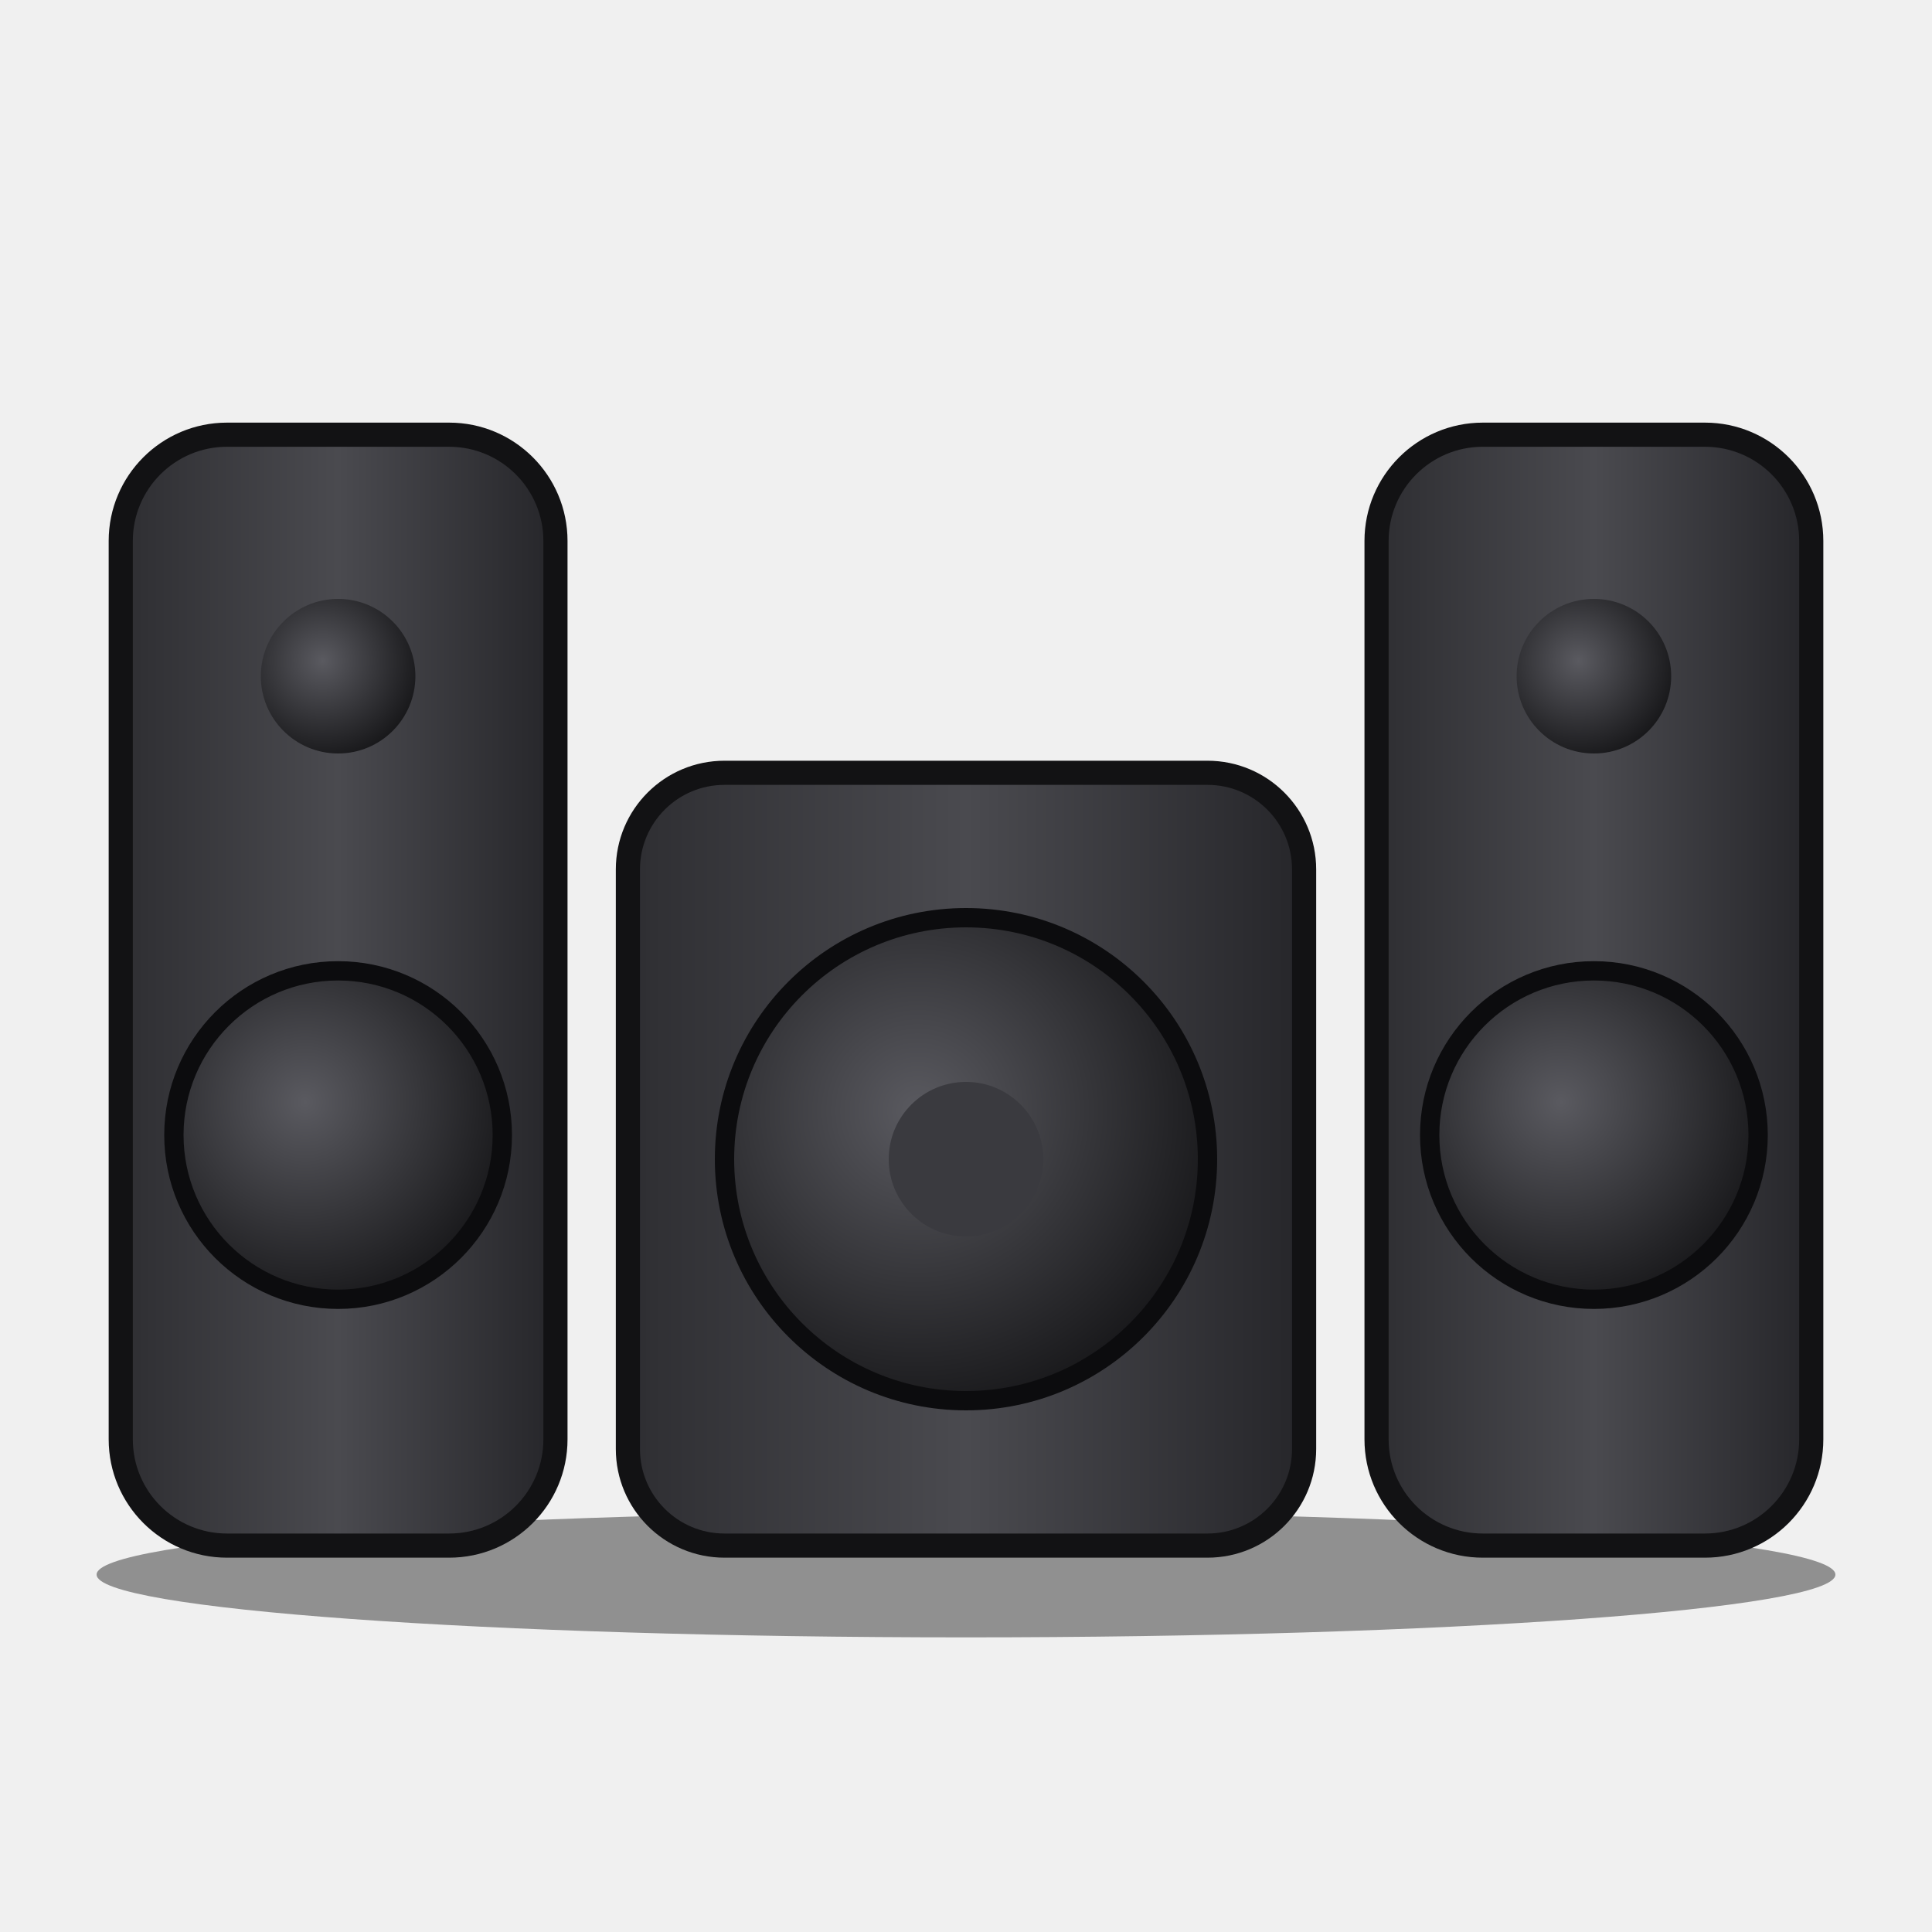
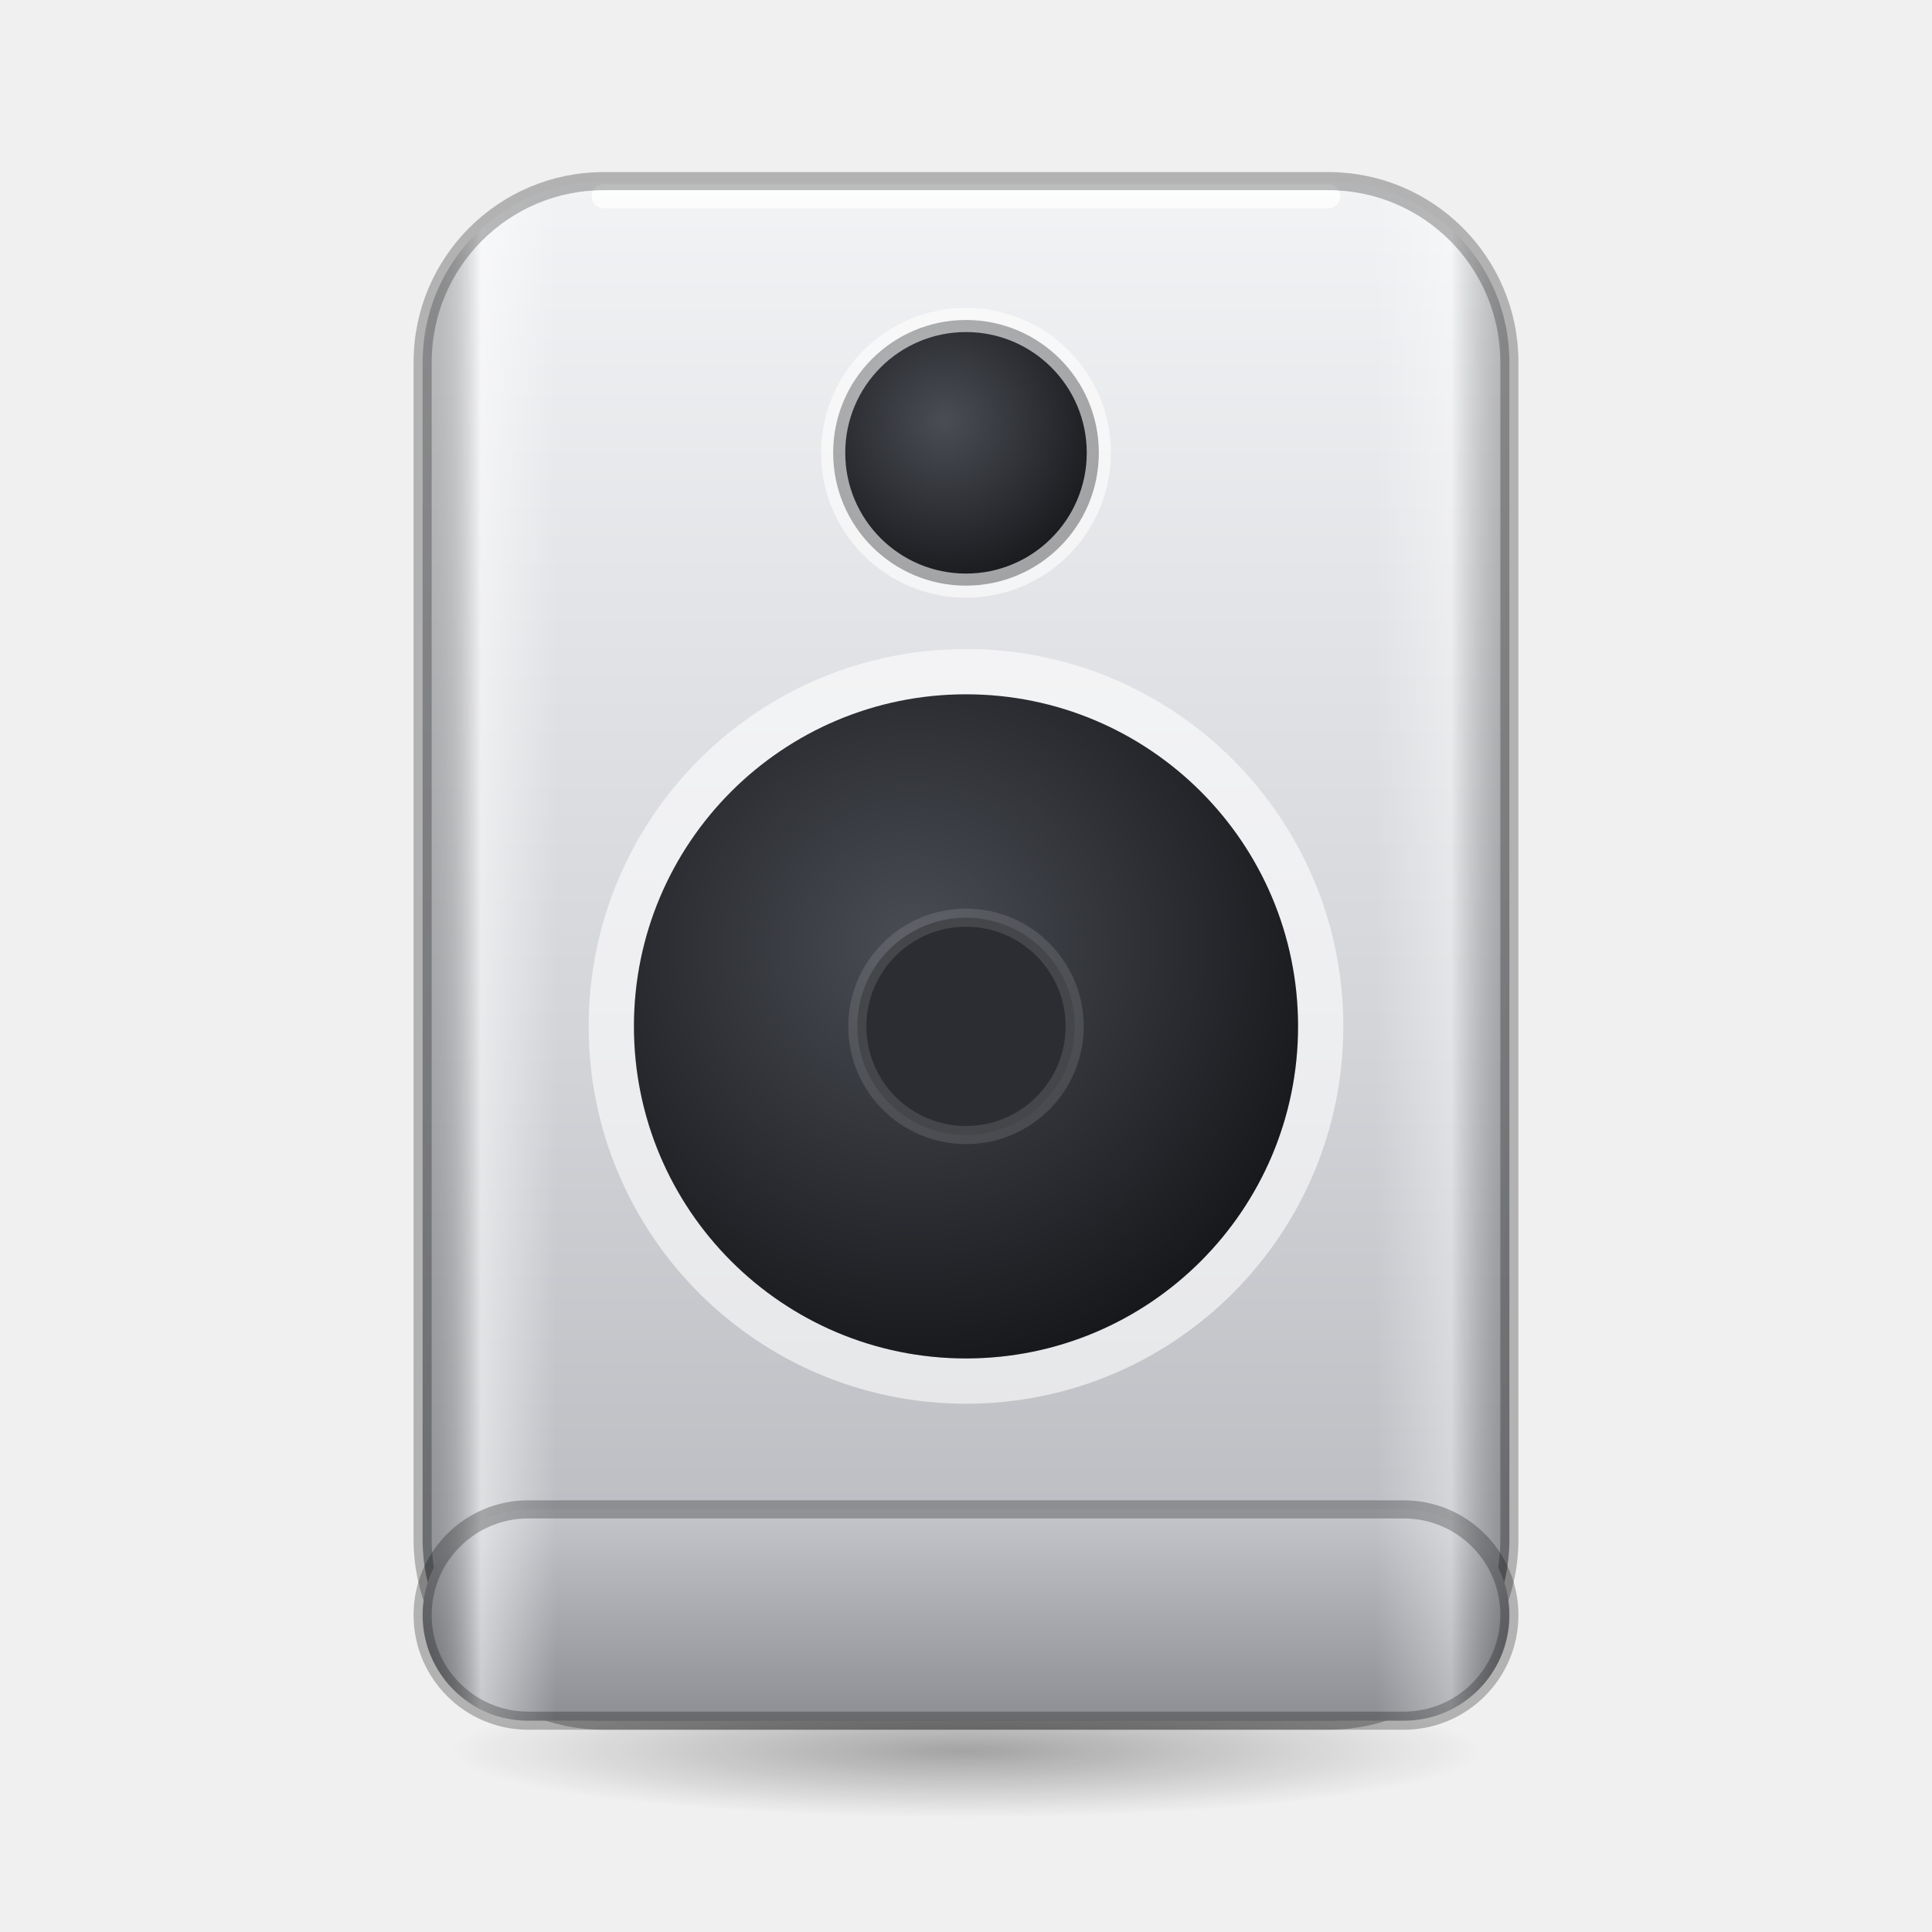
- <svg xmlns="http://www.w3.org/2000/svg" width="128" height="128" viewBox="0 0 40 40">
-   <svg y="4" width="40" height="32" viewBox="0 0 40 32">
-     <defs>
-       <linearGradient id="body" x1="0" y1="0" x2="1" y2="0">
-         <stop offset="0" stop-color="#2e2e32" />
-         <stop offset="0.5" stop-color="#4a4a4f" />
-         <stop offset="1" stop-color="#26262a" />
-       </linearGradient>
-       <radialGradient id="cone" cx="0.4" cy="0.4" r="0.7">
-         <stop offset="0" stop-color="#5a5a60" />
-         <stop offset="1" stop-color="#121214" />
-       </radialGradient>
-     </defs>
-     <ellipse cx="20" cy="28.6" rx="18" ry="1.3" fill="#000000" fill-opacity="0.4" />
-     <rect x="13" y="12" width="14" height="16" rx="2" fill="url(#body)" stroke="#121214" stroke-width="0.5" />
-     <circle cx="20" cy="20" r="5" fill="url(#cone)" stroke="#0c0c0e" stroke-width="0.4" />
-     <circle cx="20" cy="20" r="1.6" fill="#3a3a3f" />
-     <rect x="2.5" y="5" width="9" height="23" rx="2.2" fill="url(#body)" stroke="#121214" stroke-width="0.5" />
-     <circle cx="7" cy="10" r="1.6" fill="url(#cone)" />
-     <circle cx="7" cy="19.5" r="3.4" fill="url(#cone)" stroke="#0c0c0e" stroke-width="0.4" />
-     <rect x="28.5" y="5" width="9" height="23" rx="2.2" fill="url(#body)" stroke="#121214" stroke-width="0.5" />
-     <circle cx="33" cy="10" r="1.6" fill="url(#cone)" />
-     <circle cx="33" cy="19.5" r="3.4" fill="url(#cone)" stroke="#0c0c0e" stroke-width="0.4" />
-   </svg>
+ <svg xmlns="http://www.w3.org/2000/svg" width="128" height="128" viewBox="0 0 64 64">
+   <defs>
+     <linearGradient id="alu" x1="0" y1="0" x2="0" y2="1">
+       <stop offset="0" stop-color="#f2f3f5" />
+       <stop offset=".55" stop-color="#d3d5d9" />
+       <stop offset="1" stop-color="#b3b5ba" />
+     </linearGradient>
+     <linearGradient id="alu-dark" x1="0" y1="0" x2="0" y2="1">
+       <stop offset="0" stop-color="#d6d8dc" />
+       <stop offset="1" stop-color="#9c9ea3" />
+     </linearGradient>
+     <linearGradient id="side" x1="0" y1="0" x2="1" y2="0">
+       <stop offset="0" stop-color="#000000" stop-opacity=".22" />
+       <stop offset=".05" stop-color="#ffffff" stop-opacity=".5" />
+       <stop offset=".12" stop-color="#ffffff" stop-opacity="0" />
+       <stop offset=".88" stop-color="#ffffff" stop-opacity="0" />
+       <stop offset=".95" stop-color="#ffffff" stop-opacity=".35" />
+       <stop offset="1" stop-color="#000000" stop-opacity=".24" />
+     </linearGradient>
+     <linearGradient id="lip" x1="0" y1="0" x2="0" y2="1">
+       <stop offset="0" stop-color="#c4c6cb" />
+       <stop offset="1" stop-color="#8c8e93" />
+     </linearGradient>
+     <linearGradient id="lip-white" x1="0" y1="0" x2="0" y2="1">
+       <stop offset="0" stop-color="#e2e4e8" />
+       <stop offset="1" stop-color="#c3c6cc" />
+     </linearGradient>
+     <linearGradient id="plastic" x1="0" y1="0" x2="0" y2="1">
+       <stop offset="0" stop-color="#ffffff" />
+       <stop offset="1" stop-color="#e4e6ea" />
+     </linearGradient>
+     <linearGradient id="steel" x1="0" y1="0" x2="1" y2="1">
+       <stop offset="0" stop-color="#e9eaed" />
+       <stop offset=".5" stop-color="#a9abb1" />
+       <stop offset="1" stop-color="#d8d9dd" />
+     </linearGradient>
+     <linearGradient id="glass" x1="0" y1="0" x2="0" y2="1">
+       <stop offset="0" stop-color="#2a2d34" />
+       <stop offset="1" stop-color="#0b0c0f" />
+     </linearGradient>
+     <linearGradient id="wall" x1="0" y1="0" x2="1" y2="1">
+       <stop offset="0" stop-color="#1d6bff" />
+       <stop offset=".5" stop-color="#7a3cff" />
+       <stop offset="1" stop-color="#ff5a7a" />
+     </linearGradient>
+     <linearGradient id="label" x1="0" y1="0" x2="0" y2="1">
+       <stop offset="0" stop-color="#2f80ff" />
+       <stop offset="1" stop-color="#1550d6" />
+     </linearGradient>
+     <linearGradient id="gold" x1="0" y1="0" x2="0" y2="1">
+       <stop offset="0" stop-color="#f1d58a" />
+       <stop offset="1" stop-color="#c39a3c" />
+     </linearGradient>
+     <radialGradient id="cone" cx=".42" cy=".38" r=".7">
+       <stop offset="0" stop-color="#4a4d54" />
+       <stop offset="1" stop-color="#121316" />
+     </radialGradient>
+     <radialGradient id="lens" cx=".4" cy=".35" r=".7">
+       <stop offset="0" stop-color="#3a5fae" />
+       <stop offset=".6" stop-color="#14203d" />
+       <stop offset="1" stop-color="#05070c" />
+     </radialGradient>
+     <radialGradient id="disc" cx=".5" cy=".5" r=".5">
+       <stop offset=".2" stop-color="#f7f8fa" />
+       <stop offset="1" stop-color="#b9bcc3" />
+     </radialGradient>
+     <linearGradient id="sheen" x1="0" y1="0" x2="1" y2="1">
+       <stop offset=".2" stop-color="#ff7ad9" stop-opacity="0" />
+       <stop offset=".38" stop-color="#ff7ad9" stop-opacity=".4" />
+       <stop offset=".52" stop-color="#5fd3ff" stop-opacity=".4" />
+       <stop offset=".66" stop-color="#9dff7a" stop-opacity=".32" />
+       <stop offset=".82" stop-color="#ffe066" stop-opacity="0" />
+     </linearGradient>
+     <radialGradient id="shadow" cx=".5" cy=".5" r=".5">
+       <stop offset="0" stop-color="#000000" stop-opacity=".32" />
+       <stop offset="1" stop-color="#000000" stop-opacity="0" />
+     </radialGradient>
+   </defs>
+   <ellipse cx="32" cy="58" rx="17" ry="2.21" fill="url(#shadow)" />
+   <path d="M20 6h24a6 6 0 0 1 6 6v39a6 6 0 0 1-6 6h-24a6 6 0 0 1-6-6v-39a6 6 0 0 1 6-6z" fill="url(#alu)" />
+   <path d="M20 6h24a6 6 0 0 1 6 6v39a6 6 0 0 1-6 6h-24a6 6 0 0 1-6-6v-39a6 6 0 0 1 6-6z" fill="url(#side)" />
+   <path d="M20 6.5h24" stroke="#ffffff" stroke-opacity=".8" stroke-width=".8" stroke-linecap="round" />
+   <path d="M20 6h24a6 6 0 0 1 6 6v39a6 6 0 0 1-6 6h-24a6 6 0 0 1-6-6v-39a6 6 0 0 1 6-6z" fill="none" stroke="#000000" stroke-opacity=".26" stroke-width=".6" />
+   <path d="M17.5 50h29.0a3.5 3.5 0 0 1 3.5 3.5v0.0a3.5 3.5 0 0 1-3.5 3.5h-29.0a3.5 3.5 0 0 1-3.5-3.5v-0.0a3.5 3.5 0 0 1 3.5-3.5z" fill="url(#lip)" />
+   <path d="M17.5 50h29.0a3.5 3.5 0 0 1 3.5 3.5v0.0a3.5 3.5 0 0 1-3.5 3.5h-29.0a3.5 3.5 0 0 1-3.5-3.5v-0.0a3.5 3.5 0 0 1 3.5-3.5z" fill="url(#side)" />
+   <path d="M17.5 50h29.0a3.5 3.5 0 0 1 3.5 3.5v0.0a3.5 3.5 0 0 1-3.5 3.5h-29.0a3.5 3.5 0 0 1-3.5-3.5v-0.0a3.5 3.5 0 0 1 3.5-3.5z" fill="none" stroke="#000000" stroke-opacity=".26" stroke-width=".6" />
+   <path fill-rule="evenodd" d="M32 21.5a12.5 12.5 0 1 1 0 25.0a12.5 12.5 0 1 1 0-25.0zM32 23a11 11 0 1 0 0 22a11 11 0 1 0 0-22z" fill="#ffffff" fill-opacity=".6" />
+   <circle cx="32" cy="34" r="11" fill="url(#cone)" />
+   <circle cx="32" cy="34" r="3.6" fill="#2b2d32" stroke="#ffffff" stroke-opacity=".12" stroke-width=".6" />
+   <circle cx="32" cy="15" r="4.4" fill="url(#cone)" stroke="#ffffff" stroke-opacity=".6" stroke-width=".8" />
</svg>
